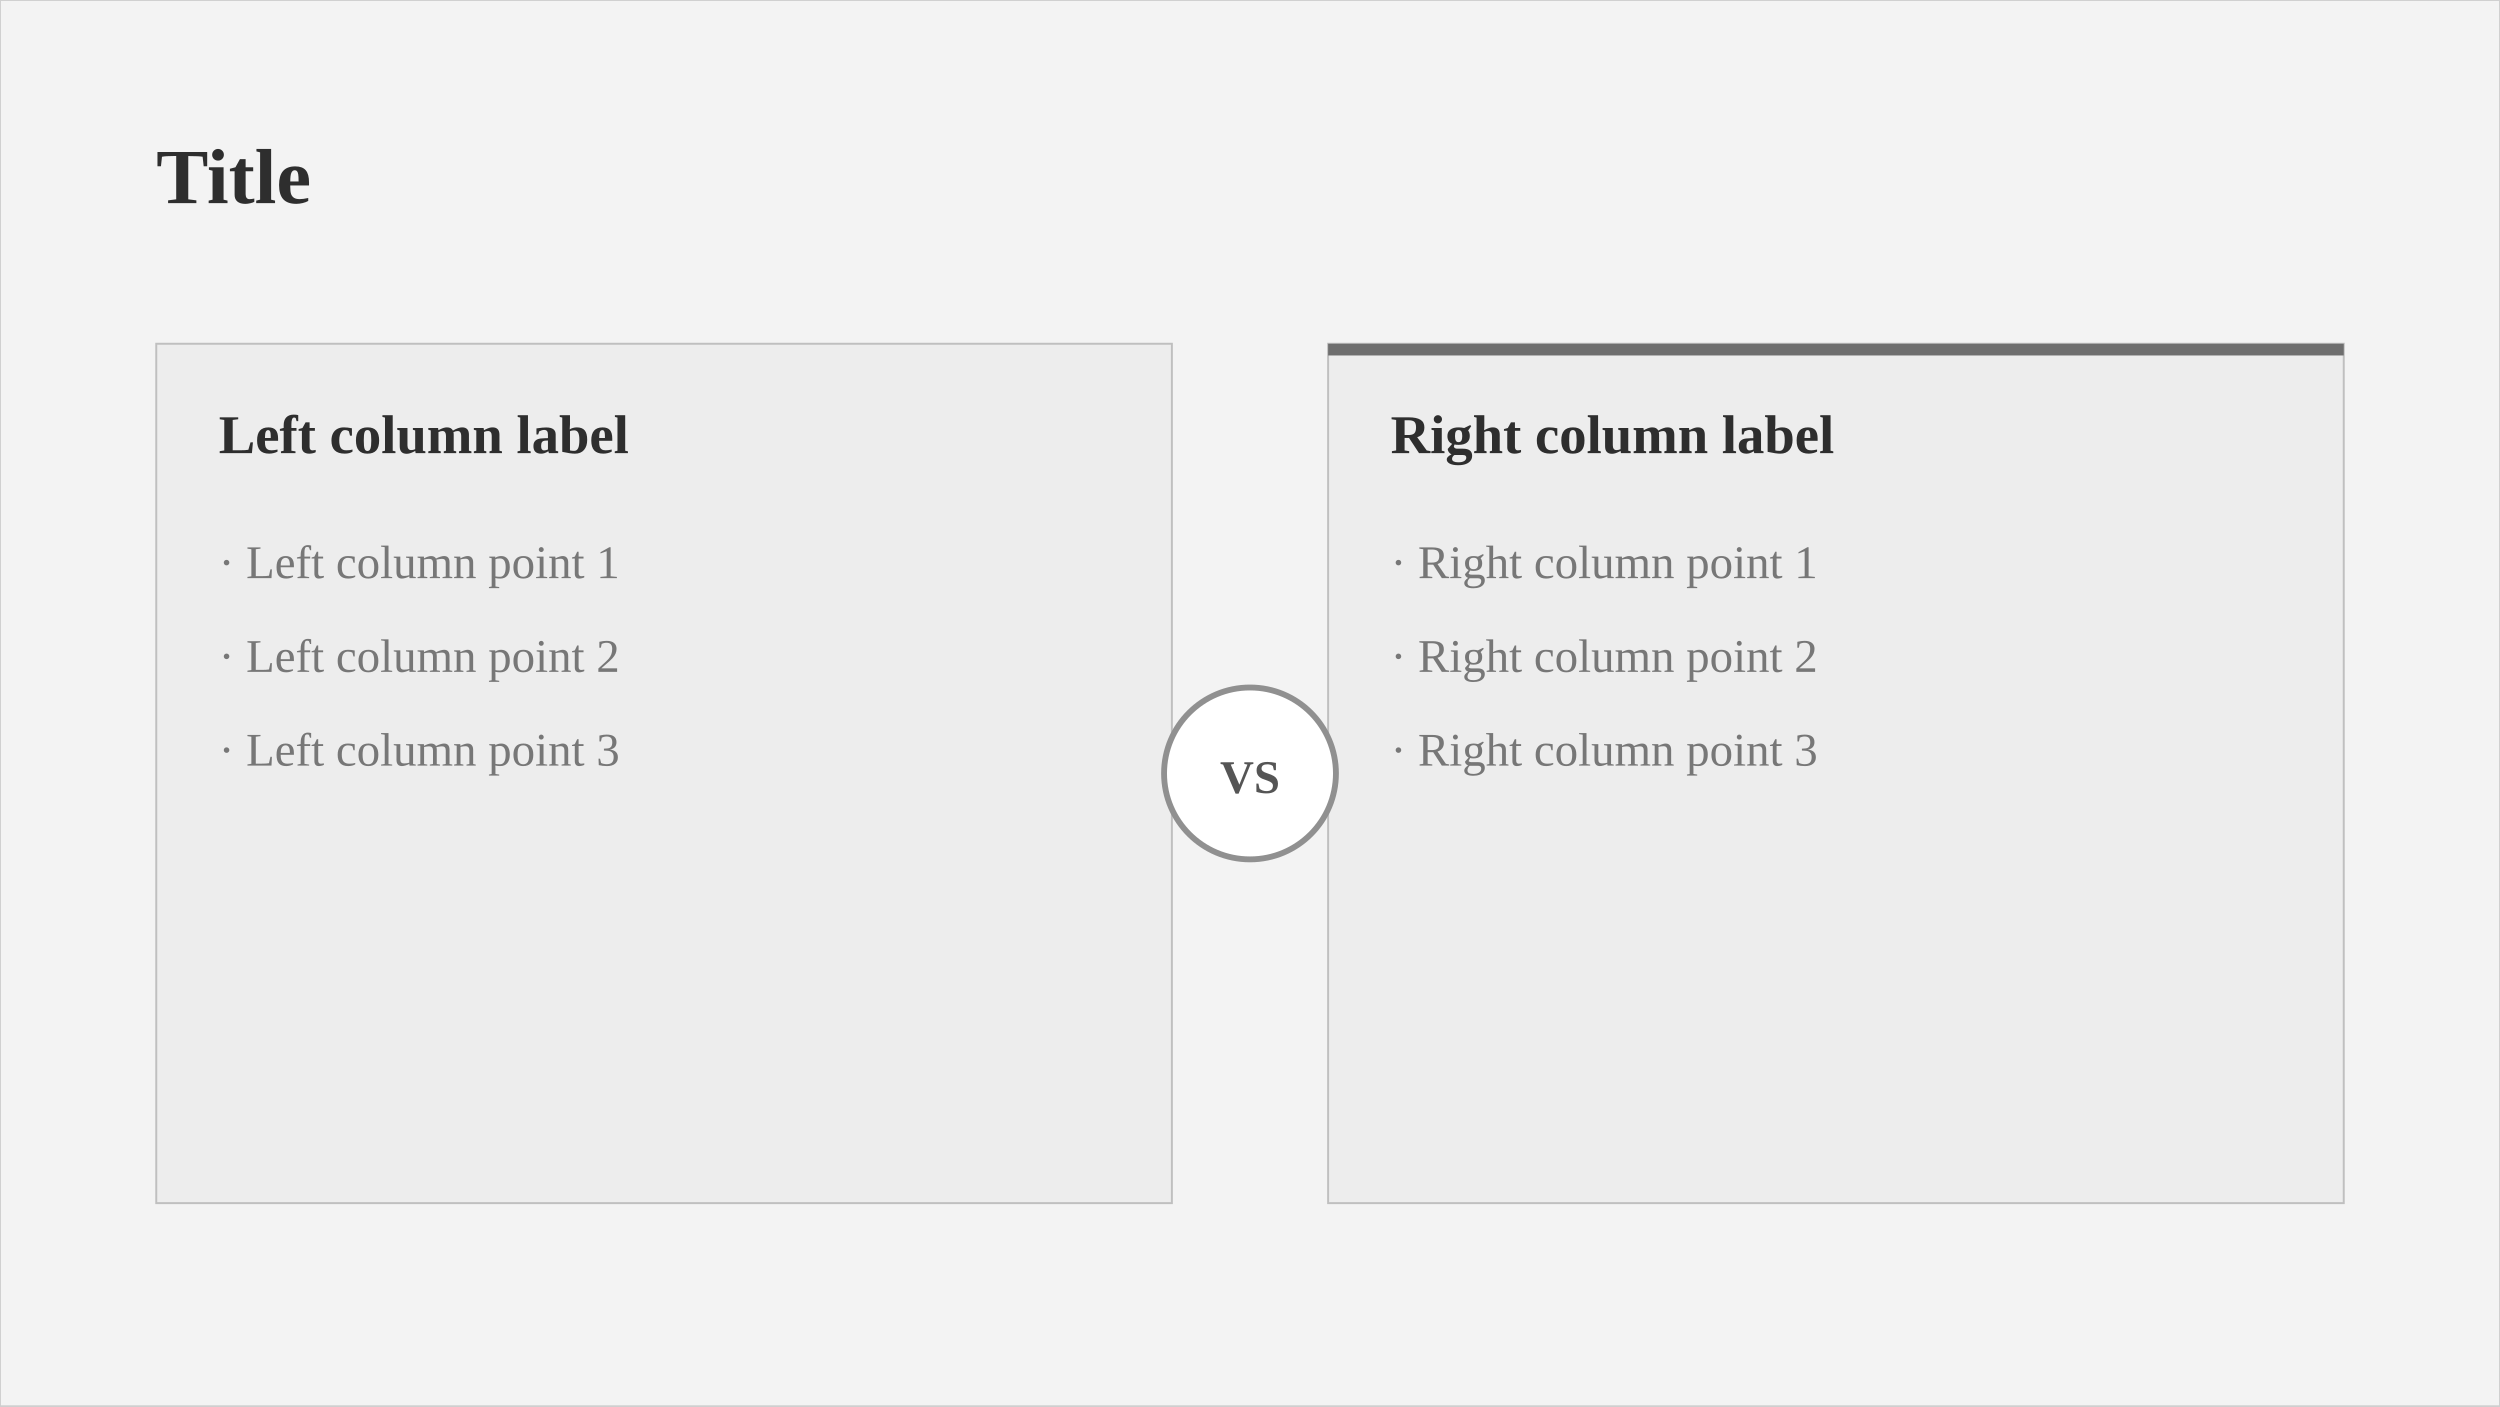
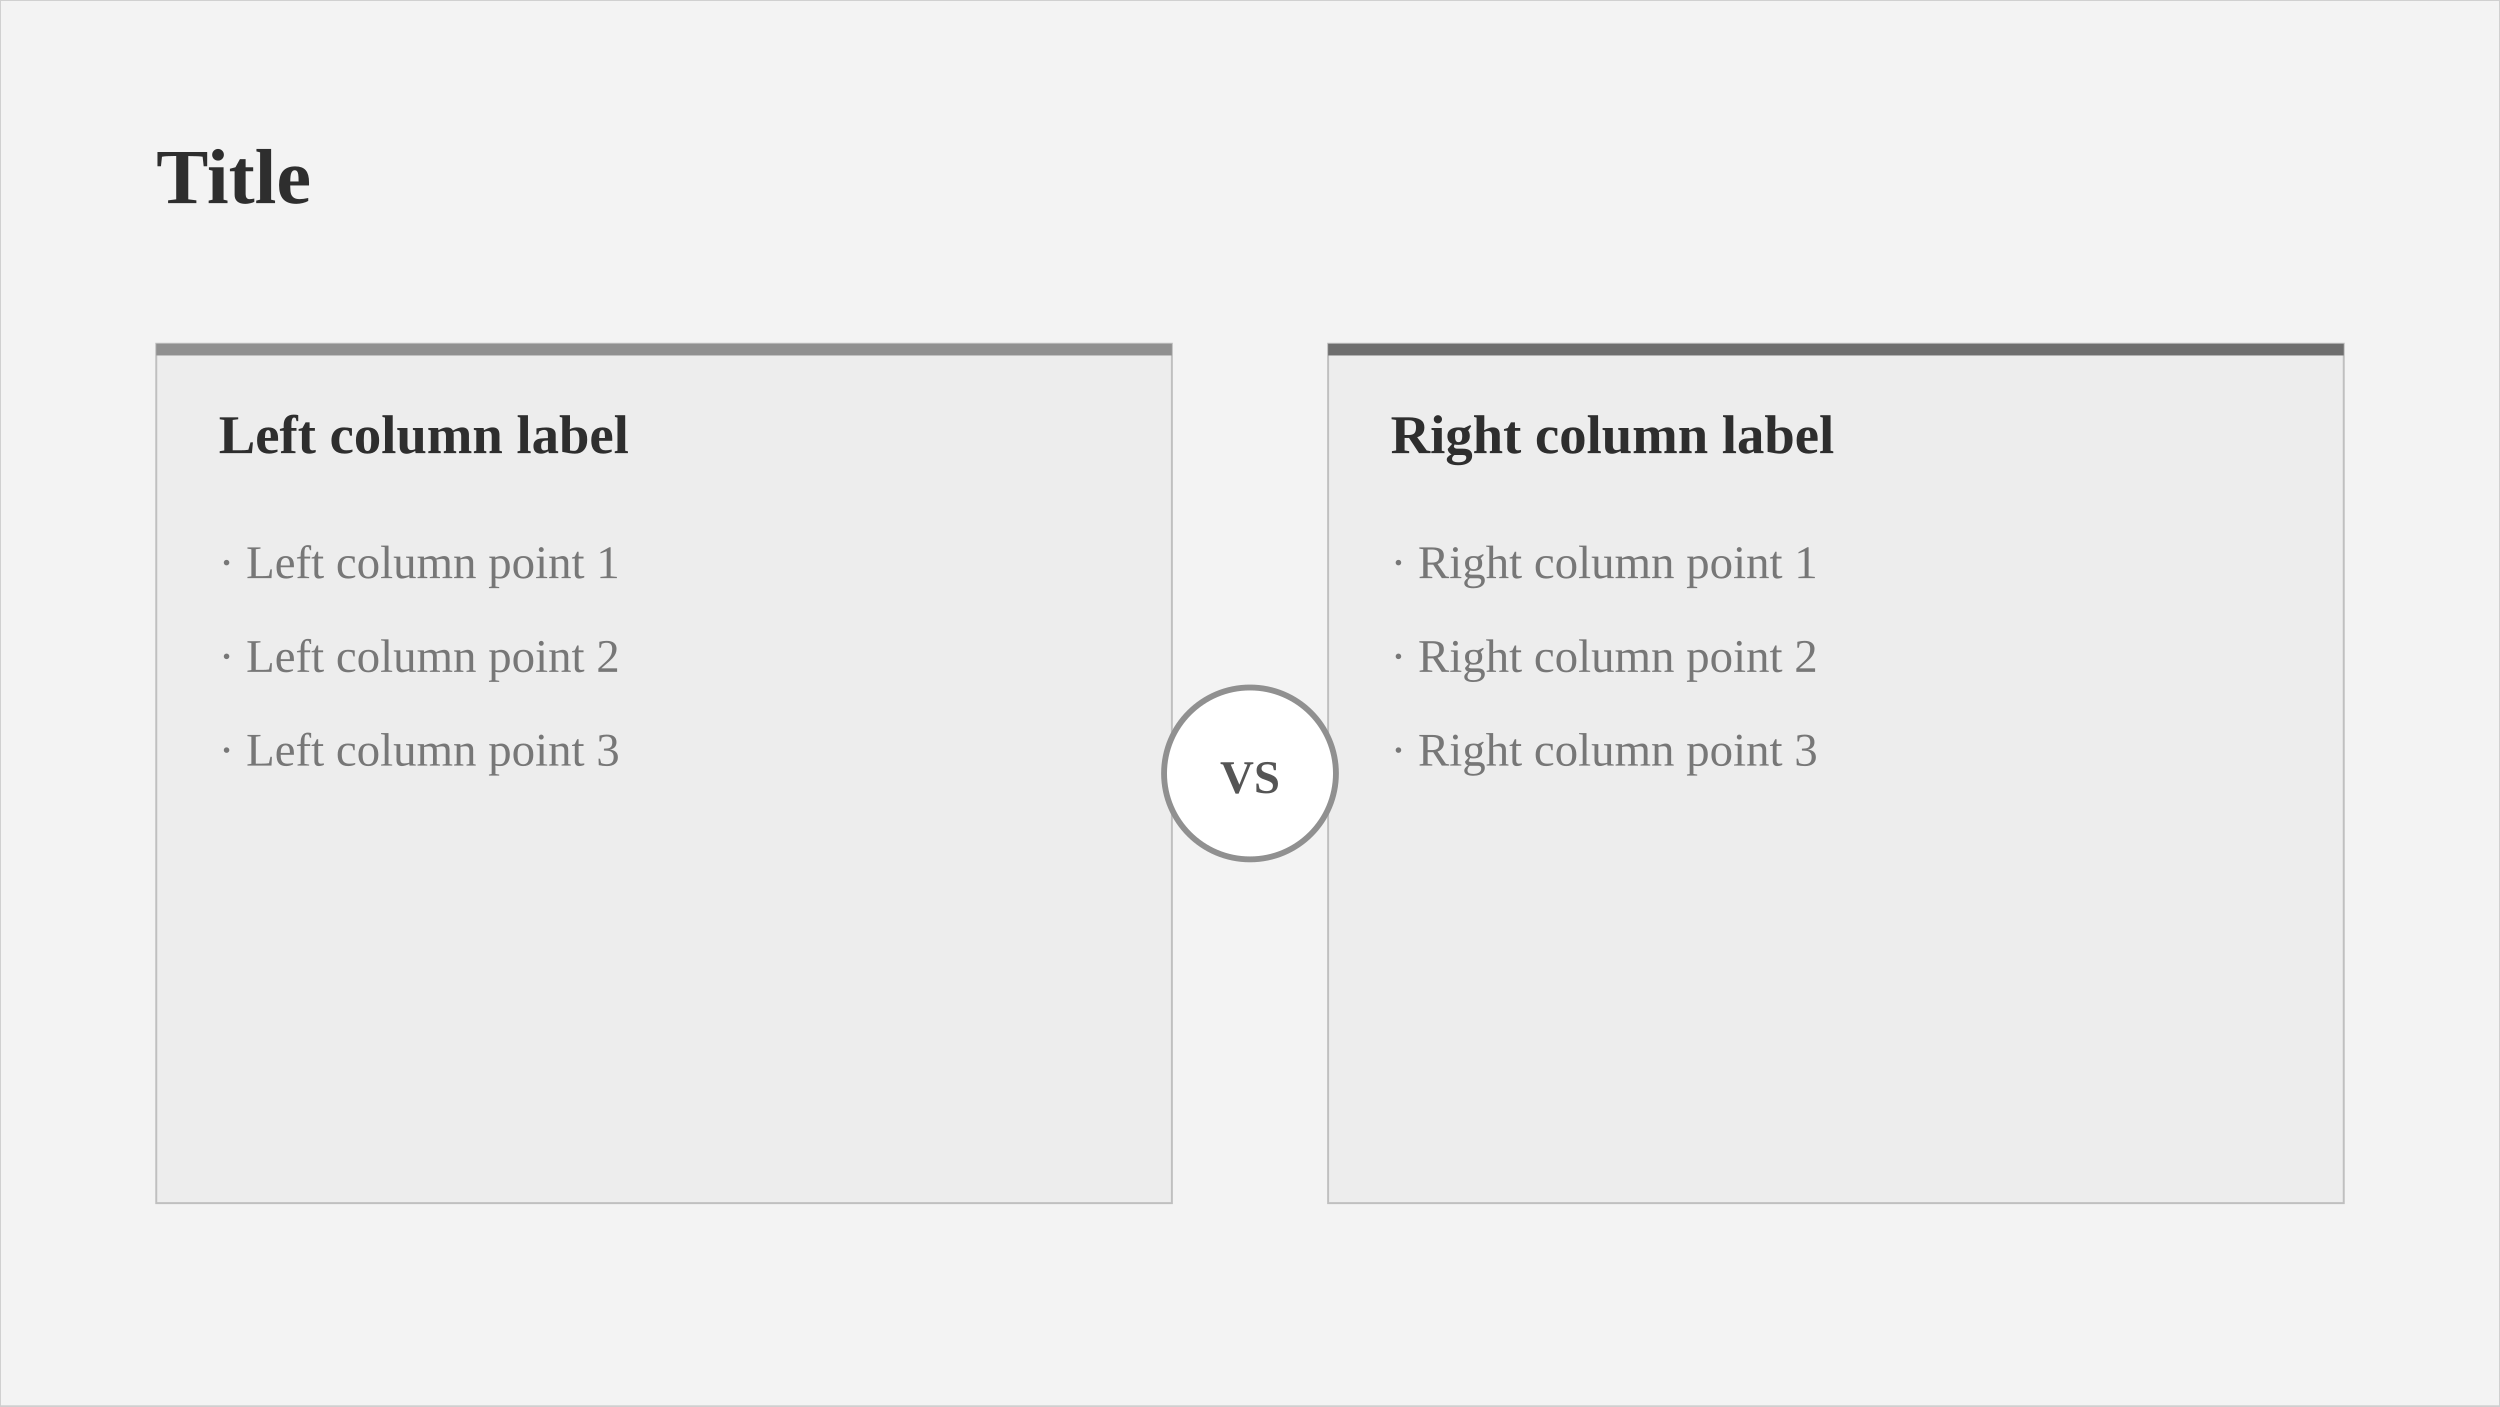
<svg xmlns="http://www.w3.org/2000/svg" viewBox="0 0 1280 720">
  <rect x="0" y="0" width="1280" height="720" fill="#F3F3F3" stroke="#CFCFCF" />
  <text x="80" y="104" font-size="40" fill="#2E2E2E" font-weight="700">Title</text>
  <rect x="80" y="176" width="520" height="440" fill="#EDEDED" stroke="#BFBFBF" />
+   <rect x="80" y="176" width="520" height="6" fill="#909090" />
  <text x="112" y="232" font-size="28" fill="#2E2E2E" font-weight="700">Left column label</text>
  <text x="112" y="296" font-size="24" fill="#777777">· Left column point 1</text>
  <text x="112" y="344" font-size="24" fill="#777777">· Left column point 2</text>
  <text x="112" y="392" font-size="24" fill="#777777">· Left column point 3</text>
  <rect x="680" y="176" width="520" height="440" fill="#EDEDED" stroke="#BFBFBF" />
  <rect x="680" y="176" width="520" height="6" fill="#6E6E6E" />
  <text x="712" y="232" font-size="28" fill="#2E2E2E" font-weight="700">Right column label</text>
  <text x="712" y="296" font-size="24" fill="#777777">· Right column point 1</text>
  <text x="712" y="344" font-size="24" fill="#777777">· Right column point 2</text>
  <text x="712" y="392" font-size="24" fill="#777777">· Right column point 3</text>
  <ellipse cx="640" cy="396" rx="44" ry="44" fill="#FFFFFF" stroke="#909090" stroke-width="3" />
  <text x="640" y="406" font-size="24" fill="#555555" font-weight="700" text-anchor="middle">VS</text>
</svg>
